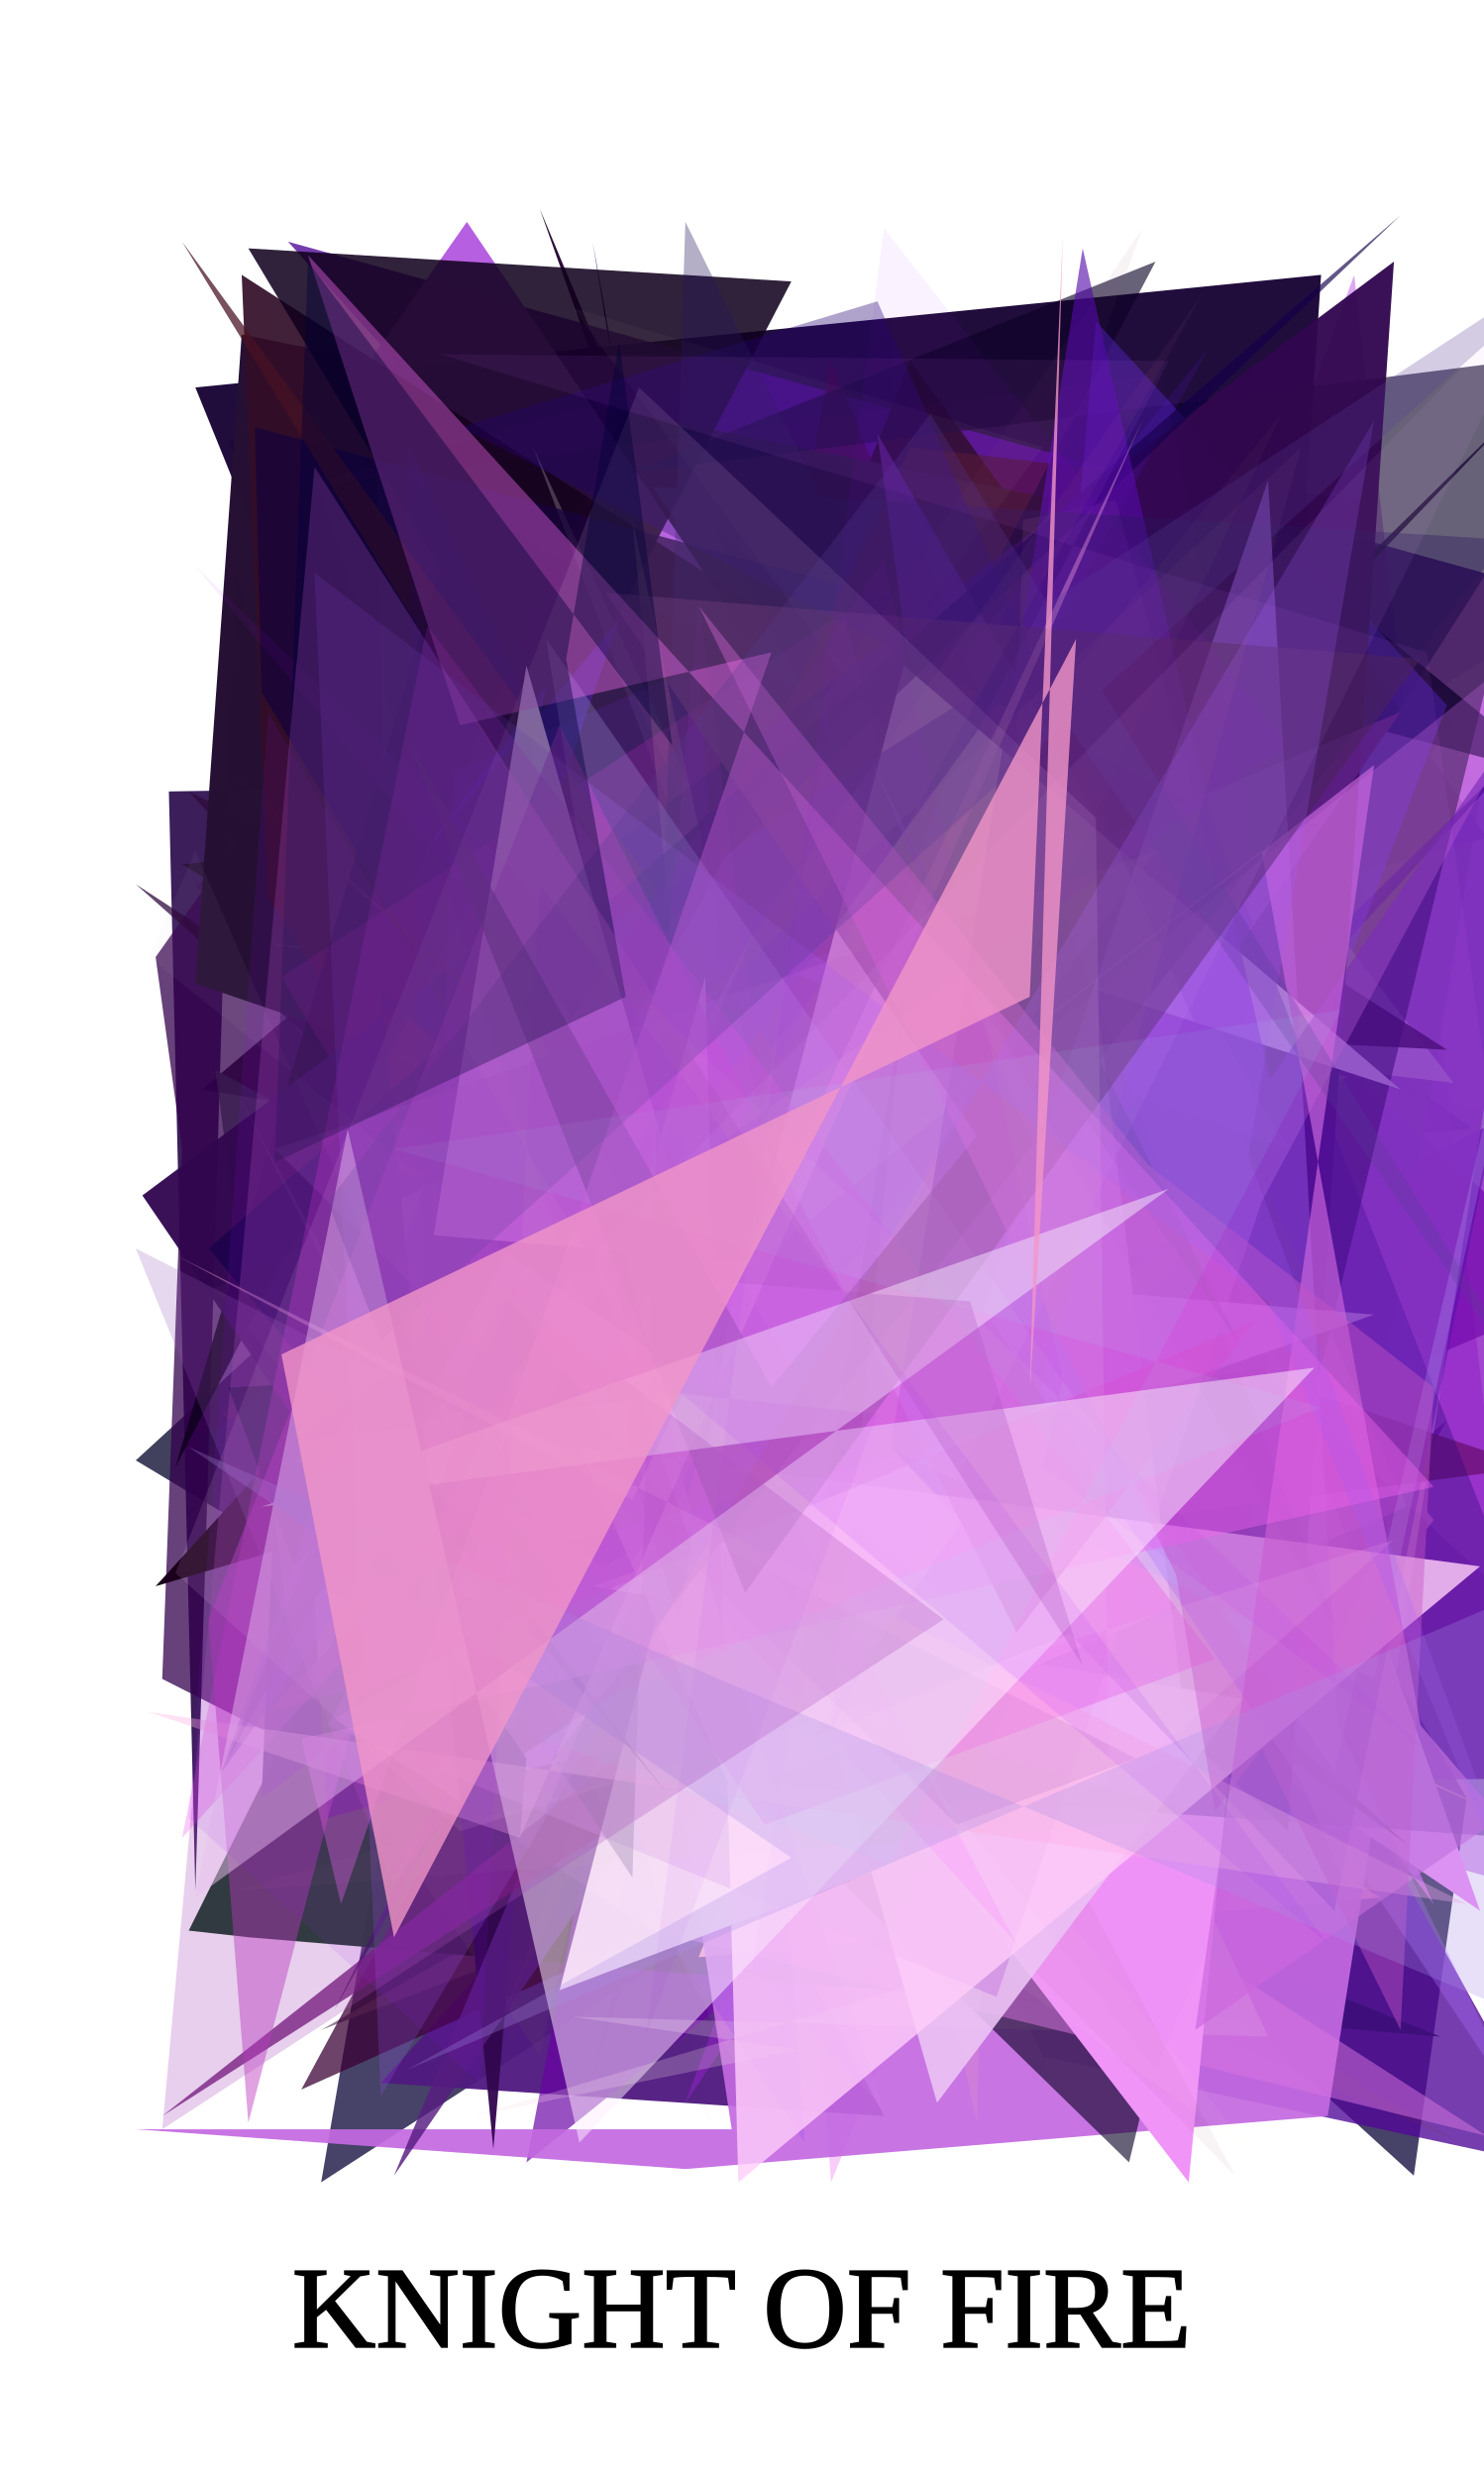
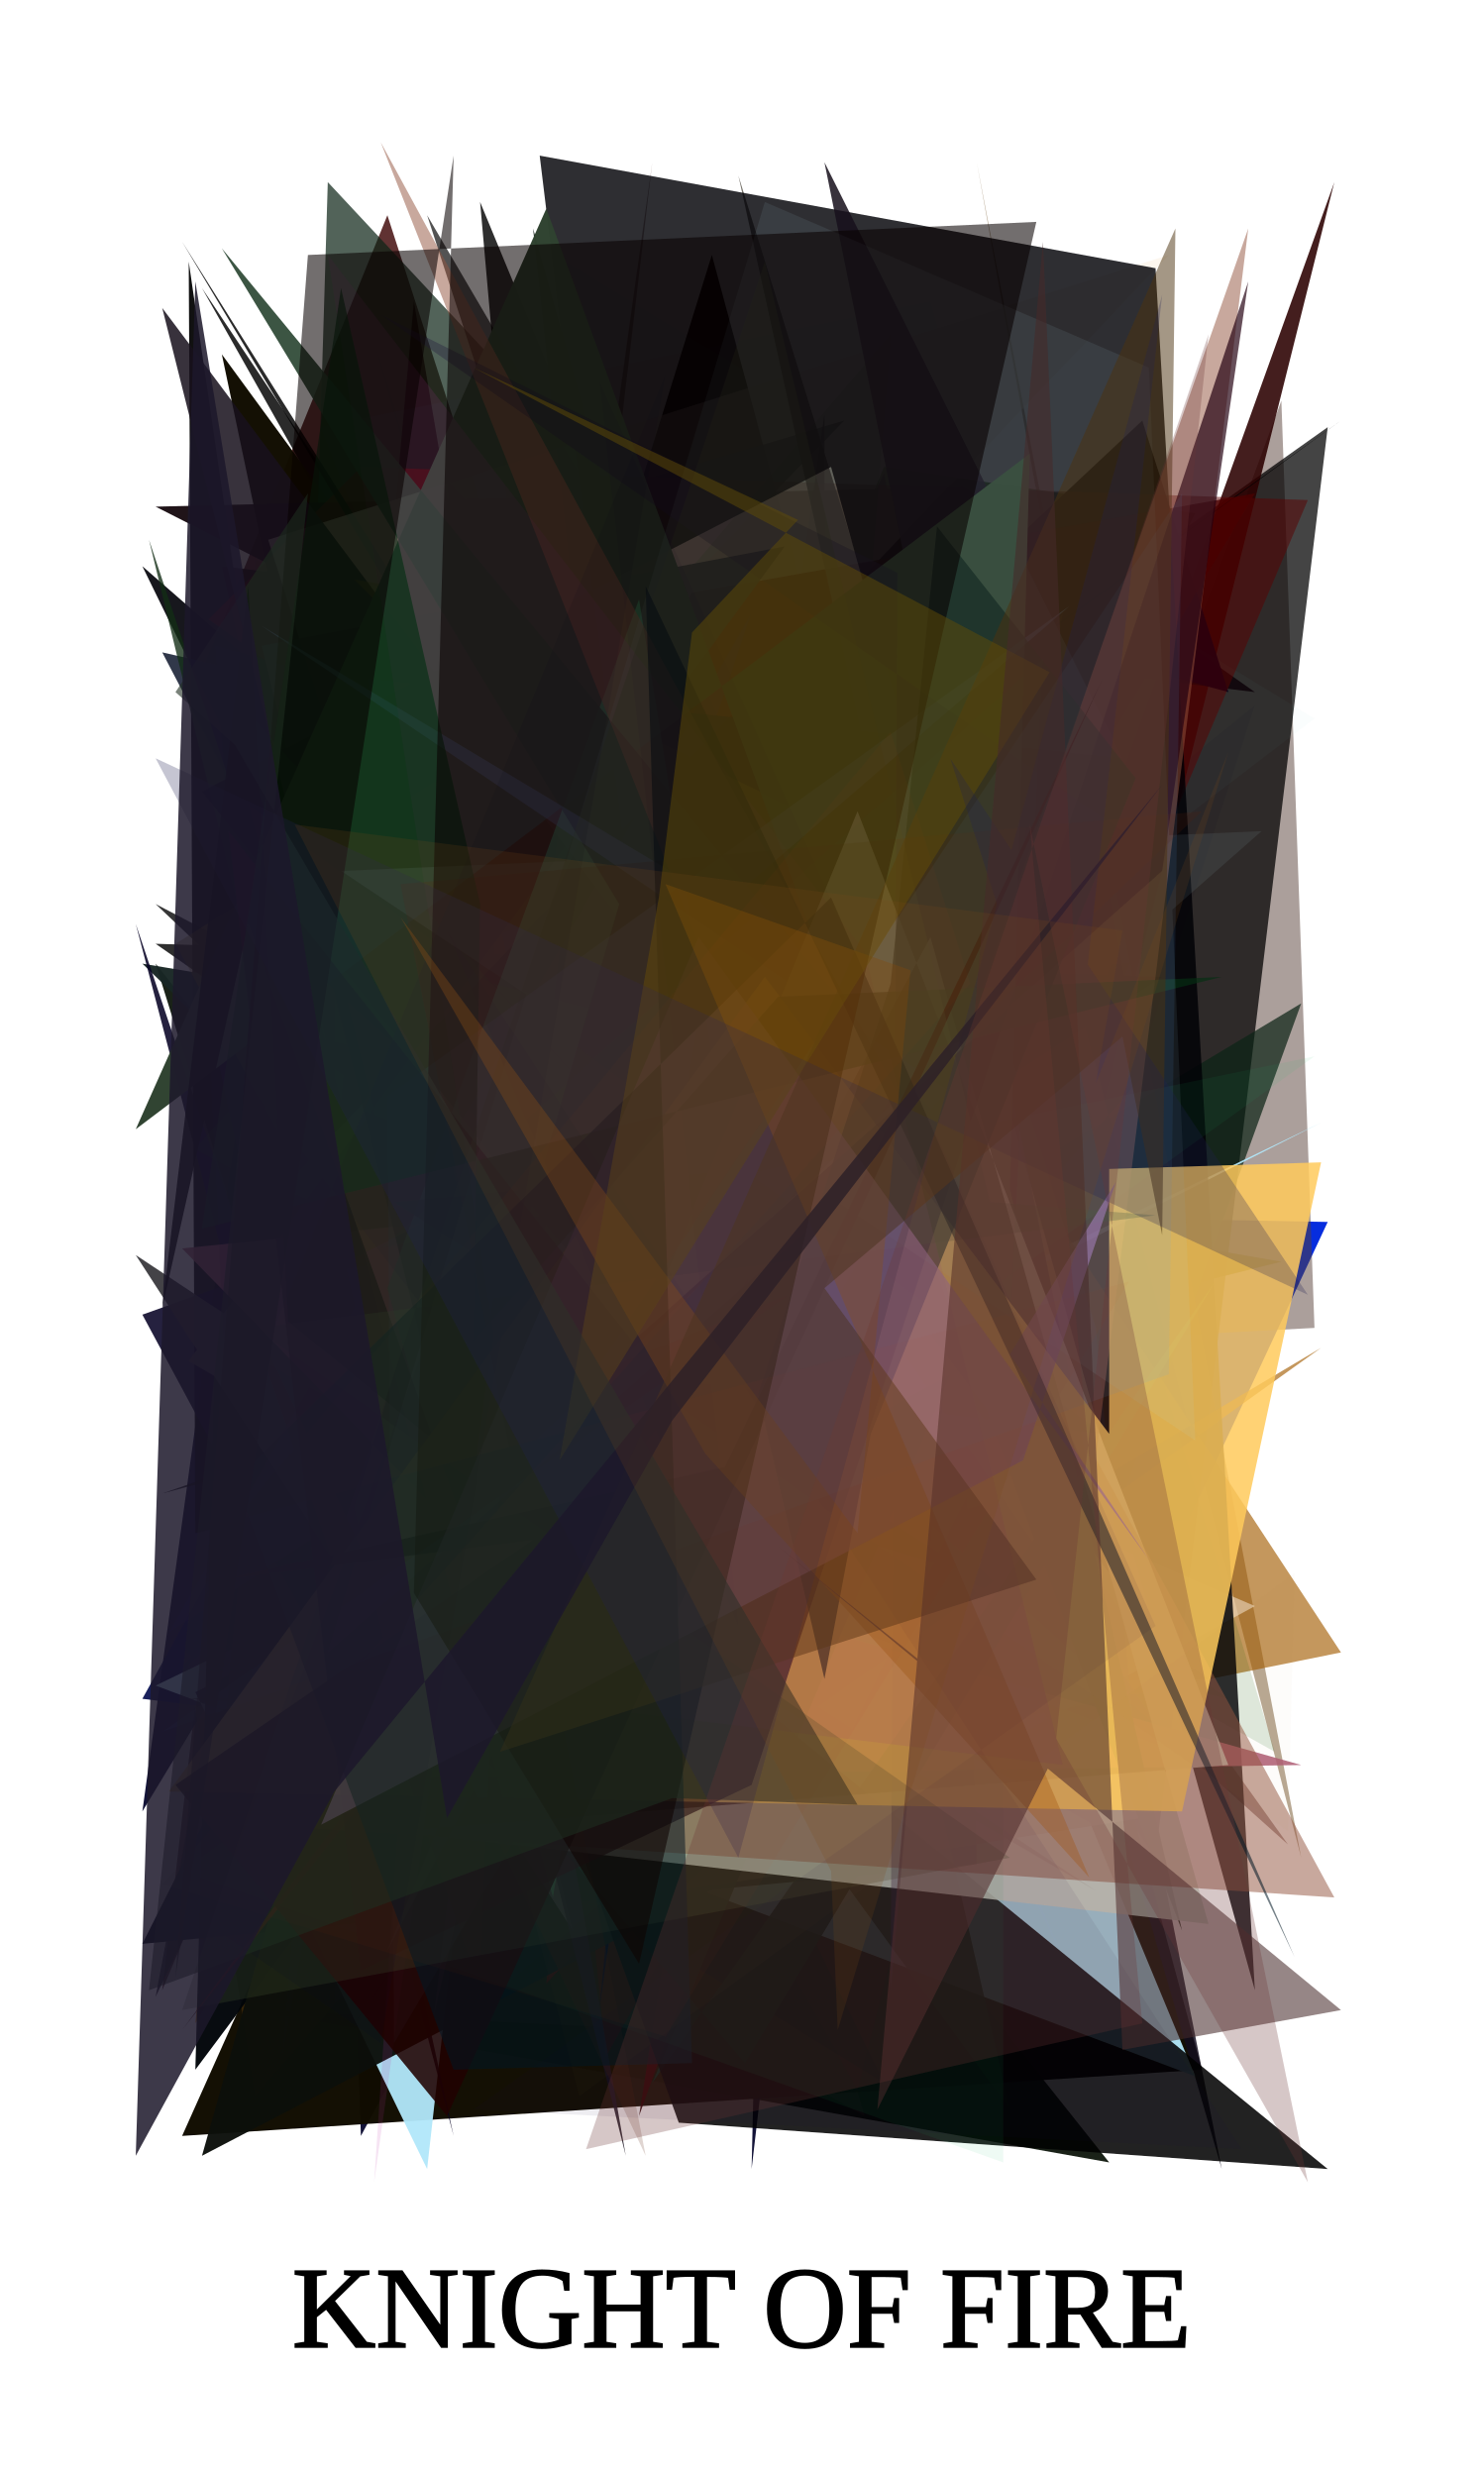
<svg xmlns="http://www.w3.org/2000/svg" width="896" height="1496" viewBox="0 -1400 896 1496" style="font-size:70;font-family:Poor Richard, Times New Roman;stroke:black;stroke-width:1;fill:none">
  <defs>
</defs>
-   <path d="M538,-1206 L554,-474 L186,-866 L326,-362 L346,-474 L194,-738 Z" stroke-width="0" fill="#bca80f" fill-opacity="0.788" />
-   <path d="M730,-358 L590,-766 L374,-1042 L394,-274 L654,-422 L518,-466 Z" stroke-width="0" fill="#d4af10" fill-opacity="0.161" />
-   <path d="M382,-1178 L194,-82 L682,-398 L454,-450 L854,-86 L886,-314 Z" stroke-width="0" fill="#080034" fill-opacity="0.741" />
-   <path d="M266,-1086 L654,-338 L434,-746 L674,-678 L866,-250 L310,-994 Z" stroke-width="0" fill="#cc64e7" fill-opacity="0.82" />
-   <path d="M406,-914 L494,-1034 L342,-818 L778,-994 L414,-1026 L278,-670 Z" stroke-width="0" fill="#05bd59" fill-opacity="0.286" />
-   <path d="M490,-882 L310,-850 L226,-434 L430,-738 L626,-426 L326,-1274 Z" stroke-width="0" fill="#20002c" fill-opacity="0.945" />
-   <path d="M446,-302 L634,-342 L194,-174 L794,-518 L334,-738 L486,-478 Z" stroke-width="0" fill="#886d88" fill-opacity="0.89" />
-   <path d="M666,-734 L322,-606 L138,-1134 L566,-1118 L122,-742 L386,-698 Z" stroke-width="0" fill="#170312" fill-opacity="0.875" />
-   <path d="M118,-866 L326,-570 L242,-962 L674,-390 L462,-1154 L722,-1082 Z" stroke-width="0" fill="#d544bb" fill-opacity="0.357" />
-   <path d="M362,-502 L662,-722 L890,-514 L158,-970 L838,-134 L174,-1142 Z" stroke-width="0" fill="#bc719d" fill-opacity="0.008" />
-   <path d="M666,-702 L498,-230 L526,-318 L358,-1254 L386,-1082 L890,-718 Z" stroke-width="0" fill="#080057" fill-opacity="0.969" />
-   <path d="M322,-374 L82,-518 L666,-1054 L358,-146 L466,-578 L742,-370 Z" stroke-width="0" fill="#020026" fill-opacity="0.745" />
-   <path d="M870,-934 L358,-498 L162,-982 L142,-1054 L118,-258 L102,-922 Z" stroke-width="0" fill="#220044" fill-opacity="0.882" />
-   <path d="M450,-802 L502,-82 L838,-906 L190,-554 L562,-382 L586,-890 Z" stroke-width="0" fill="#ec73ee" fill-opacity="0.353" />
-   <path d="M310,-226 L166,-630 L606,-722 L754,-490 L110,-878 L554,-922 Z" stroke-width="0" fill="#1d0d1c" fill-opacity="0.502" />
-   <path d="M114,-922 L534,-714 L882,-970 L322,-170 L678,-630 L682,-302 Z" stroke-width="0" fill="#320e41" fill-opacity="0.91" />
-   <path d="M230,-142 L846,-826 L654,-1138 L854,-710 L258,-650 L534,-122 Z" stroke-width="0" fill="#501980" fill-opacity="0.957" />
-   <path d="M326,-1150 L618,-198 L374,-246 L98,-386 L110,-706 L94,-822 Z" stroke-width="0" fill="#34004d" fill-opacity="0.745" />
-   <path d="M930,-258 L654,-334 L198,-486 L882,-822 L414,-130 L818,-1234 Z" stroke-width="0" fill="#aa22e1" fill-opacity="0.392" />
-   <path d="M334,-634 L518,-682 L322,-474 L746,-454 L798,-1234 L118,-1166 Z" stroke-width="0" fill="#1c0838" fill-opacity="0.976" />
-   <path d="M310,-166 L250,-334 L758,-354 L630,-930 L146,-654 L442,-1074 Z" stroke-width="0" fill="#ec6401" fill-opacity="0.016" />
-   <path d="M738,-694 L242,-822 L282,-982 L362,-390 L894,-918 L822,-490 Z" stroke-width="0" fill="#069a05" fill-opacity="0.988" />
-   <path d="M170,-450 L870,-170 L150,-230 L114,-234 L518,-1046 L362,-446 Z" stroke-width="0" fill="#022f0f" fill-opacity="0.98" />
-   <path d="M386,-678 L954,-1038 L174,-1254 L498,-894 L946,-90 L630,-158 Z" stroke-width="0" fill="#500797" fill-opacity="0.78" />
-   <path d="M722,-706 L486,-474 L650,-206 L882,-106 L134,-546 L778,-1130 Z" stroke-width="0" fill="#773f3d" fill-opacity="0.11" />
-   <path d="M958,-750 L214,-374 L550,-658 L654,-1098 L294,-318 L930,-326 Z" stroke-width="0" fill="#7800b5" fill-opacity="0.733" />
-   <path d="M546,-298 L750,-454 L198,-302 L174,-694 L158,-314 L702,-718 Z" stroke-width="0" fill="#07013c" fill-opacity="0.937" />
-   <path d="M270,-494 L94,-442 L658,-1062 L534,-958 L694,-982 L550,-1182 Z" stroke-width="0" fill="#1b001b" fill-opacity="1.0" />
-   <path d="M754,-394 L182,-138 L370,-486 L502,-1182 L790,-470 L634,-530 Z" stroke-width="0" fill="#390034" fill-opacity="0.737" />
-   <path d="M498,-1034 L962,-622 L466,-410 L722,-282 L874,-542 L318,-94 Z" stroke-width="0" fill="#6902a4" fill-opacity="0.686" />
-   <path d="M598,-566 L730,-442 L82,-866 L434,-554 L230,-262 L638,-638 Z" stroke-width="0" fill="#280035" fill-opacity="0.722" />
-   <path d="M938,-290 L158,-634 L626,-710 L422,-218 L834,-254 L278,-594 Z" stroke-width="0" fill="#f798bf" fill-opacity="0.961" />
-   <path d="M354,-610 L230,-302 L326,-158 L474,-822 L910,-726 L626,-142 Z" stroke-width="0" fill="#775559" fill-opacity="0.122" />
-   <path d="M922,-1158 L174,-422 L130,-754 L758,-410 L666,-506 L162,-366 Z" stroke-width="0" fill="#381b50" fill-opacity="0.792" />
-   <path d="M898,-894 L778,-1070 L146,-1198 L118,-806 L270,-754 L382,-754 Z" stroke-width="0" fill="#261035" fill-opacity="0.996" />
-   <path d="M294,-326 L726,-610 L282,-1266 L226,-1186 L234,-842 L686,-414 Z" stroke-width="0" fill="#b45ae0" fill-opacity="0.965" />
-   <path d="M442,-114 L82,-114 L414,-90 L802,-122 L962,-1154 L414,-298 Z" stroke-width="0" fill="#c469e1" fill-opacity="0.922" />
-   <path d="M130,-622 L282,-434 L814,-750 L162,-830 L878,-746 L746,-918 Z" stroke-width="0" fill="#fac0f5" fill-opacity="0.808" />
-   <path d="M162,-858 L146,-1234 L874,-766 L310,-794 L326,-666 L506,-326 Z" stroke-width="0" fill="#320e28" fill-opacity="0.918" />
-   <path d="M722,-298 L706,-274 L298,-1166 L106,-514 L478,-1230 L150,-1250 Z" stroke-width="0" fill="#11001d" fill-opacity="0.867" />
-   <path d="M762,-594 L138,-562 L178,-454 L370,-666 L214,-342 L594,-978 Z" stroke-width="0" fill="#030020" fill-opacity="0.91" />
-   <path d="M718,-966 L158,-686 L334,-538 L618,-798 L322,-390 L122,-530 Z" stroke-width="0" fill="#0c337b" fill-opacity="0.063" />
-   <path d="M662,-234 L322,-1130 L766,-170 L346,-182 L482,-162 L286,-122 Z" stroke-width="0" fill="#f3dbe9" fill-opacity="0.239" />
-   <path d="M158,-982 L154,-1142 L942,-930 L678,-1146 L202,-186 L410,-558 Z" stroke-width="0" fill="#17033a" fill-opacity="0.757" />
-   <path d="M822,-1098 L550,-1130 L270,-546 L658,-610 L578,-990 L746,-758 Z" stroke-width="0" fill="#3e0b10" fill-opacity="0.573" />
-   <path d="M266,-422 L186,-578 L682,-94 L946,-1186 L378,-1114 L698,-1242 Z" stroke-width="0" fill="#0a0024" fill-opacity="0.616" />
-   <path d="M518,-318 L250,-462 L354,-742 L406,-446 L926,-954 L394,-374 Z" stroke-width="0" fill="#39037b" fill-opacity="0.702" />
-   <path d="M726,-658 L202,-362 L394,-234 L898,-110 L302,-494 L438,-310 Z" stroke-width="0" fill="#d977e1" fill-opacity="0.502" />
-   <path d="M894,-246 L266,-670 L718,-82 L766,-574 L606,-998 L822,-450 Z" stroke-width="0" fill="#f094f8" fill-opacity="1.0" />
-   <path d="M586,-602 L638,-1142 L590,-398 L662,-1206 L874,-974 L758,-670 Z" stroke-width="0" fill="#6327e0" fill-opacity="0.38" />
-   <path d="M418,-830 L246,-682 L170,-810 L510,-1030 L530,-950 L662,-1030 Z" stroke-width="0" fill="#b5139c" fill-opacity="0.263" />
-   <path d="M86,-678 L842,-1242 L778,-294 L230,-802 L298,-102 L318,-338 Z" stroke-width="0" fill="#31074f" fill-opacity="0.957" />
-   <path d="M634,-442 L850,-286 L138,-934 L734,-402 L110,-1254 L470,-666 Z" stroke-width="0" fill="#471223" fill-opacity="0.733" />
-   <path d="M778,-706 L530,-1138 L566,-874 L238,-86 L846,-970 L474,-814 Z" stroke-width="0" fill="#561d81" fill-opacity="0.824" />
-   <path d="M274,-934 L422,-998 L486,-106 L206,-530 L730,-1190 L250,-306 Z" stroke-width="0" fill="#671fff" fill-opacity="0.125" />
-   <path d="M246,-1134 L258,-546 L414,-462 L366,-202 L566,-526 L530,-514 Z" stroke-width="0" fill="#11009e" fill-opacity="0.118" />
-   <path d="M178,-518 L630,-1130 L346,-1214 L626,-834 L518,-402 L758,-98 Z" stroke-width="0" fill="#fbecbc" fill-opacity="0.039" />
-   <path d="M502,-458 L926,-514 L390,-694 L702,-598 L98,-122 L654,-478 Z" stroke-width="0" fill="#620867" fill-opacity="0.769" />
-   <path d="M662,-802 L718,-342 L338,-198 L546,-998 L846,-742 L430,-878 Z" stroke-width="0" fill="#f6dcf5" fill-opacity="0.922" />
-   <path d="M618,-1086 L674,-1098 L734,-870 L434,-526 L382,-1086 L590,-118 Z" stroke-width="0" fill="#fbbca5" fill-opacity="0.129" />
-   <path d="M294,-794 L622,-1002 L134,-330 L374,-1026 L254,-882 L330,-986 Z" stroke-width="0" fill="#2f109f" fill-opacity="0.537" />
-   <path d="M438,-882 L846,-1270 L126,-646 L402,-318 L222,-554 L138,-338 Z" stroke-width="0" fill="#14004a" fill-opacity="0.663" />
-   <path d="M458,-322 L850,-490 L530,-1218 L278,-1142 L730,-910 L974,-286 Z" stroke-width="0" fill="#220072" fill-opacity="0.361" />
-   <path d="M430,-118 L102,-558 L490,-690 L602,-474 L654,-506 L150,-1254 Z" stroke-width="0" fill="#3329e6" fill-opacity="0.008" />
-   <path d="M690,-1262 L306,-186 L522,-650 L334,-506 L746,-86 L370,-790 Z" stroke-width="0" fill="#884a66" fill-opacity="0.059" />
-   <path d="M318,-998 L566,-130 L750,-374 L358,-442 L830,-606 L262,-654 Z" stroke-width="0" fill="#ecc3f5" fill-opacity="0.902" />
-   <path d="M806,-246 L966,-1034 L490,-350 L826,-486 L654,-1250 L538,-526 Z" stroke-width="0" fill="#540aa9" fill-opacity="0.624" />
-   <path d="M454,-834 L198,-358 L602,-194 L762,-674 L954,-1034 L322,-530 Z" stroke-width="0" fill="#ba5fd6" fill-opacity="0.341" />
-   <path d="M350,-526 L894,-454 L446,-82 L426,-810 L378,-638 L490,-210 Z" stroke-width="0" fill="#ffcdfa" fill-opacity="0.804" />
-   <path d="M90,-822 L118,-886 L338,-382 L142,-742 L470,-102 L622,-394 Z" stroke-width="0" fill="#ead6e3" fill-opacity="0.051" />
-   <path d="M394,-1106 L910,-1074 L334,-338 L382,-266 L414,-1266 L750,-586 Z" stroke-width="0" fill="#26155b" fill-opacity="0.345" />
-   <path d="M734,-302 L210,-450 L774,-1150 L522,-606 L482,-358 L142,-258 Z" stroke-width="0" fill="#c5bd79" fill-opacity="0.039" />
-   <path d="M926,-114 L526,-942 L814,-258 L766,-1110 L594,-610 L870,-198 Z" stroke-width="0" fill="#ac6ffc" fill-opacity="0.353" />
-   <path d="M238,-262 L698,-886 L166,-706 L578,-298 L686,-338 L82,-646 Z" stroke-width="0" fill="#9458b7" fill-opacity="0.231" />
-   <path d="M806,-330 L966,-1022 L830,-386 L494,-546 L370,-762 L330,-1014 Z" stroke-width="0" fill="#b7b5fc" fill-opacity="0.235" />
-   <path d="M762,-574 L946,-402 L862,-1006 L266,-1186 L706,-1182 L358,-510 Z" stroke-width="0" fill="#dd70ff" fill-opacity="0.075" />
-   <path d="M314,-798 L614,-226 L238,-646 L366,-394 L422,-1038 L454,-790 Z" stroke-width="0" fill="#ed0dfa" fill-opacity="0.078" />
-   <path d="M462,-298 L734,-398 L258,-1022 L110,-290 L422,-634 L206,-674 Z" stroke-width="0" fill="#f12fea" fill-opacity="0.251" />
-   <path d="M762,-886 L370,-582 L830,-938 L722,-174 L906,-302 L858,-358 Z" stroke-width="0" fill="#cb67de" fill-opacity="0.663" />
-   <path d="M614,-414 L338,-962 L126,-422 L150,-118 L218,-378 L758,-602 Z" stroke-width="0" fill="#ba2fbd" fill-opacity="0.447" />
-   <path d="M90,-366 L314,-290 L690,-1146 L382,-494 L106,-642 L886,-250 Z" stroke-width="0" fill="#ffb1e5" fill-opacity="0.376" />
-   <path d="M366,-1042 L590,-714 L466,-562 L246,-954 L450,-438 L858,-1002 Z" stroke-width="0" fill="#4b235d" fill-opacity="0.565" />
-   <path d="M866,-562 L666,-718 L734,-306 L866,-482 L422,-1034 L846,-174 Z" stroke-width="0" fill="#c755c5" fill-opacity="0.435" />
-   <path d="M206,-250 L466,-1006 L278,-962 L186,-1246 L866,-502 L182,-350 Z" stroke-width="0" fill="#f668f0" fill-opacity="0.4" />
-   <path d="M230,-134 L190,-1054 L766,-614 L962,-134 L754,-702 L830,-1146 Z" stroke-width="0" fill="#a15afa" fill-opacity="0.212" />
-   <path d="M534,-1062 L346,-786 L118,-1058 L862,-342 L630,-514 L642,-566 Z" stroke-width="0" fill="#ae09fc" fill-opacity="0.063" />
-   <path d="M786,-1130 L622,-538 L730,-570 L302,-458 L726,-1222 L426,-794 Z" stroke-width="0" fill="#b97391" fill-opacity="0.067" />
-   <path d="M702,-1174 L838,-478 L698,-150 L210,-778 L382,-1162 L182,-1106 Z" stroke-width="0" fill="#e306db" fill-opacity="0.016" />
-   <path d="M350,-106 L794,-574 L158,-490 L706,-682 L118,-254 L210,-718 Z" stroke-width="0" fill="#feeeff" fill-opacity="0.502" />
-   <path d="M290,-142 L326,-866 L802,-226 L398,-570 L162,-970 L114,-302 Z" stroke-width="0" fill="#9a12fb" fill-opacity="0.102" />
-   <path d="M278,-294 L106,-450 L386,-1166 L662,-906 L670,-318 L842,-470 Z" stroke-width="0" fill="#f5c4f0" fill-opacity="0.125" />
-   <path d="M562,-1150 L198,-674 L230,-590 L966,-1254 L606,-1018 L954,-518 Z" stroke-width="0" fill="#563a93" fill-opacity="0.259" />
-   <path d="M530,-1142 L810,-410 L430,-1082 L702,-866 L178,-1150 L410,-422 Z" stroke-width="0" fill="#611346" fill-opacity="0.016" />
-   <path d="M178,-530 L414,-558 L530,-546 L390,-170 L534,-1262 L778,-950 Z" stroke-width="0" fill="#9d08ec" fill-opacity="0.051" />
-   <path d="M166,-698 L378,-798 L342,-1002 L374,-1194 L406,-950 L186,-1242 Z" stroke-width="0" fill="#000038" fill-opacity="0.416" />
-   <path d="M538,-274 L326,-350 L374,-378 L798,-550 L238,-706 L810,-790 Z" stroke-width="0" fill="#97eeea" fill-opacity="0.082" />
-   <path d="M478,-278 L246,-150 L930,-442 L922,-182 L434,-386 L114,-526 Z" stroke-width="0" fill="#aa90e6" fill-opacity="0.275" />
-   <path d="M654,-394 L190,-1118 L98,-114 L570,-422 L282,-638 L586,-614 Z" stroke-width="0" fill="#ac4ebf" fill-opacity="0.271" />
-   <path d="M358,-642 L534,-126 L454,-210 L546,-798 L502,-354 L938,-1234 Z" stroke-width="0" fill="#dc9bf4" fill-opacity="0.078" />
-   <path d="M650,-1014 L238,-230 L170,-582 L622,-798 L642,-1258 L622,-558 Z" stroke-width="0" fill="#f296c8" fill-opacity="0.788" />
+   <path d="M606,-502 L758,-974 L322,-622 L258,-226 L362,-1078 L226,-174 Z" stroke-width="0" fill="#703e99" fill-opacity="0.118" />
+   <path d="M234,-918 L562,-658 L382,-874 L602,-670 L190,-926 L214,-702 Z" stroke-width="0" fill="#d12b89" fill-opacity="0.035" />
+   <path d="M342,-354 L478,-394 L490,-634 L722,-1090 L534,-1118 L222,-374 Z" stroke-width="0" fill="#1f5c0d" fill-opacity="0.722" />
+   <path d="M706,-1014 L402,-154 L542,-578 L626,-834 L534,-134 L342,-518 Z" stroke-width="0" fill="#34840c" fill-opacity="0.745" />
+   <path d="M510,-246 L122,-994 L234,-1270 L370,-850 L98,-198 L122,-406 Z" stroke-width="0" fill="#3a0000" fill-opacity="0.804" />
+   <path d="M618,-298 L402,-174 L154,-186 L670,-94 L94,-818 L230,-382 Z" stroke-width="0" fill="#151d13" fill-opacity="0.973" />
+   <path d="M718,-482 L802,-662 L134,-674 L666,-642 L590,-586 L634,-474 Z" stroke-width="0" fill="#0028dd" fill-opacity="0.976" />
+   <path d="M258,-934 L494,-162 L498,-830 L386,-190 L290,-1278 L642,-426 Z" stroke-width="0" fill="#000000" fill-opacity="0.816" />
+   <path d="M794,-598 L414,-578 L226,-1194 L522,-122 L414,-186 L774,-1158 Z" stroke-width="0" fill="#583f38" fill-opacity="0.498" />
+   <path d="M186,-1034 L86,-306 L474,-946 L454,-90 L522,-674 L218,-110 Z" stroke-width="0" fill="#000029" fill-opacity="0.922" />
+   <path d="M462,-950 L154,-1062 L162,-442 L122,-510 L742,-374 L270,-706 Z" stroke-width="0" fill="#0e620c" fill-opacity="0.078" />
+   <path d="M710,-290 L674,-334 L162,-270 L662,-994 L650,-454 L210,-1058 Z" stroke-width="0" fill="#7e2021" fill-opacity="0.051" />
+   <path d="M530,-706 L334,-390 L582,-986 L802,-1142 L698,-278 L314,-842 Z" stroke-width="0" fill="#000000" fill-opacity="0.733" />
+   <path d="M446,-510 L294,-566 L98,-498 L546,-618 L94,-854 L394,-570 Z" stroke-width="0" fill="#000000" fill-opacity="0.784" />
+   <path d="M206,-666 L182,-718 L146,-310 L350,-618 L474,-1178 L318,-1170 Z" stroke-width="0" fill="#4647ff" fill-opacity="0.008" />
+   <path d="M290,-346 L322,-482 L358,-798 L426,-346 L462,-906 L502,-162 Z" stroke-width="0" fill="#08e6ab" fill-opacity="0.012" />
+   <path d="M118,-474 L114,-1242 L198,-666 L334,-398 L358,-710 L774,-638 Z" stroke-width="0" fill="#000000" fill-opacity="0.933" />
+   <path d="M226,-1070 L466,-814 L682,-818 L466,-286 L646,-298 L122,-1226 Z" stroke-width="0" fill="#000000" fill-opacity="0.831" />
+   <path d="M694,-802 L190,-554 L226,-790 L370,-942 L534,-722 L382,-946 Z" stroke-width="0" fill="#77ae0e" fill-opacity="0.043" />
+   <path d="M134,-1186 L246,-654 L430,-1246 L726,-150 L110,-110 L418,-798 Z" stroke-width="0" fill="#110d00" fill-opacity="0.984" />
+   <path d="M206,-702 L86,-818 L302,-782 L426,-826 L598,-1090 L170,-506 Z" stroke-width="0" fill="#182725" fill-opacity="0.965" />
+   <path d="M806,-1290 L518,-138 L178,-742 L634,-898 L502,-866 L386,-122 Z" stroke-width="0" fill="#2c0000" fill-opacity="0.882" />
+   <path d="M98,-382 L786,-794 L634,-374 L170,-362 L198,-1290 L590,-870 Z" stroke-width="0" fill="#0c2416" fill-opacity="0.71" />
+   <path d="M202,-190 L674,-482 L254,-1102 L262,-658 L170,-154 L202,-546 Z" stroke-width="0" fill="#0279a6" fill-opacity="0.075" />
+   <path d="M290,-1098 L294,-1074 L498,-542 L262,-890 L606,-914 L506,-222 Z" stroke-width="0" fill="#234d10" fill-opacity="0.216" />
+   <path d="M638,-534 L318,-766 L106,-406 L534,-142 L86,-1058 L522,-678 Z" stroke-width="0" fill="#000007" fill-opacity="0.91" />
+   <path d="M114,-394 L154,-134 L690,-750 L590,-1302 L786,-278 L622,-910 Z" stroke-width="0" fill="#613d0e" fill-opacity="0.447" />
+   <path d="M758,-982 L134,-1058 L310,-254 L614,-830 L94,-1094 L582,-1106 Z" stroke-width="0" fill="#0e0006" fill-opacity="0.918" />
+   <path d="M270,-1110 L366,-158 L474,-350 L578,-786 L534,-1022 L582,-770 Z" stroke-width="0" fill="#2d0601" fill-opacity="0.816" />
+   <path d="M334,-1094 L510,-1146 L194,-822 L98,-1006 L554,-902 L226,-930 Z" stroke-width="0" fill="#020b20" fill-opacity="0.812" />
+   <path d="M202,-934 L202,-350 L326,-734 L514,-986 L426,-518 L466,-890 Z" stroke-width="0" fill="#080eec" fill-opacity="0.592" />
+   <path d="M470,-962 L230,-922 L94,-194 L534,-1114 L738,-90 L622,-490 Z" stroke-width="0" fill="#130c1d" fill-opacity="0.831" />
+   <path d="M182,-466 L394,-478 L306,-498 L298,-366 L370,-510 L250,-1218 Z" stroke-width="0" fill="#0b0300" fill-opacity="0.678" />
+   <path d="M286,-578 L138,-378 L230,-146 L230,-858 L322,-1254 L794,-966 Z" stroke-width="0" fill="#56c3bf" fill-opacity="0.035" />
+   <path d="M278,-710 L638,-398 L486,-718 L134,-582 L166,-242 L302,-466 Z" stroke-width="0" fill="#eaac46" fill-opacity="0.961" />
+   <path d="M642,-218 L274,-982 L390,-410 L310,-346 L86,-374 L358,-866 Z" stroke-width="0" fill="#000849" fill-opacity="0.902" />
+   <path d="M798,-722 L94,-382 L722,-146 L362,-1014 L258,-90 L118,-378 Z" stroke-width="0" fill="#b1e6f9" fill-opacity="0.953" />
+   <path d="M462,-642 L374,-1030 L458,-466 L554,-466 L570,-738 L258,-1270 Z" stroke-width="0" fill="#000000" fill-opacity="0.675" />
+   <path d="M742,-982 L446,-1062 L362,-186 L498,-1150 L498,-966 L690,-1146 Z" stroke-width="0" fill="#00001a" fill-opacity="0.953" />
+   <path d="M642,-1030 L118,-178 L162,-626 L238,-638 L690,-410 L526,-342 Z" stroke-width="0" fill="#eda72e" fill-opacity="0.937" />
+   <path d="M478,-362 L790,-1098 L218,-1118 L126,-1026 L382,-842 L330,-202 Z" stroke-width="0" fill="#5b0000" fill-opacity="0.494" />
+   <path d="M194,-1142 L530,-286 L158,-770 L266,-434 L666,-846 L562,-1218 Z" stroke-width="0" fill="#648cd5" fill-opacity="0.027" />
+   <path d="M286,-234 L86,-606 L422,-726 L126,-786 L274,-110 L82,-842 Z" stroke-width="0" fill="#050023" fill-opacity="0.871" />
+   <path d="M322,-1262 L358,-926 L166,-974 L538,-910 L278,-418 L362,-1118 Z" stroke-width="0" fill="#000f0b" fill-opacity="0.902" />
+   <path d="M86,-226 L410,-870 L146,-786 L130,-1010 L574,-886 L590,-274 Z" stroke-width="0" fill="#000c18" fill-opacity="1.0" />
+   <path d="M402,-1038 L610,-126 L234,-642 L90,-1074 L302,-198 L646,-494 Z" stroke-width="0" fill="#122d15" fill-opacity="0.788" />
+   <path d="M702,-810 L278,-534 L594,-338 L114,-374 L730,-386 L94,-830 Z" stroke-width="0" fill="#000000" fill-opacity="0.816" />
+   <path d="M110,-1254 L374,-834 L810,-1146 L186,-694 L522,-574 L534,-546 Z" stroke-width="0" fill="#000000" fill-opacity="0.835" />
+   <path d="M118,-150 L130,-594 L682,-286 L286,-1018 L646,-346 L474,-626 Z" stroke-width="0" fill="#000509" fill-opacity="0.965" />
+   <path d="M470,-534 L214,-178 L602,-742 L494,-810 L294,-1006 L262,-238 Z" stroke-width="0" fill="#04241f" fill-opacity="0.506" />
+   <path d="M366,-962 L390,-786 L450,-1010 L310,-570 L574,-334 L122,-98 Z" stroke-width="0" fill="#0c0f0b" fill-opacity="0.961" />
+   <path d="M810,-402 L434,-326 L798,-586 L670,-510 L346,-430 L634,-670 Z" stroke-width="0" fill="#a25b00" fill-opacity="0.635" />
+   <path d="M370,-414 L162,-1074 L706,-1246 L170,-682 L758,-430 L502,-290 Z" stroke-width="0" fill="#f9eedd" fill-opacity="0.502" />
+   <path d="M118,-706 L538,-1198 L466,-306 L574,-1038 L706,-554 L770,-342 Z" stroke-width="0" fill="#085801" fill-opacity="0.129" />
+   <path d="M418,-586 L218,-602 L418,-1042 L758,-1102 L502,-670 L110,-174 Z" stroke-width="0" fill="#4a0000" fill-opacity="0.804" />
+   <path d="M662,-258 L114,-578 L474,-1070 L158,-1010 L346,-234 L82,-642 Z" stroke-width="0" fill="#363439" fill-opacity="0.922" />
+   <path d="M610,-550 L514,-354 L410,-258 L690,-302 L662,-598 L446,-1294 Z" stroke-width="0" fill="#5b564e" fill-opacity="0.839" />
+   <path d="M778,-286 L406,-806 L262,-182 L394,-1302 L266,-386 L162,-838 Z" stroke-width="0" fill="#6e4944" fill-opacity="0.545" />
+   <path d="M326,-1306 L418,-550 L122,-922 L502,-1118 L758,-198 L698,-1238 Z" stroke-width="0" fill="#000006" fill-opacity="0.82" />
+   <path d="M102,-414 L334,-566 L514,-630 L710,-342 L278,-506 L454,-1030 Z" stroke-width="0" fill="#2d1467" fill-opacity="0.243" />
+   <path d="M786,-334 L274,-478 L110,-646 L266,-662 L214,-490 L250,-326 Z" stroke-width="0" fill="#ae5d74" fill-opacity="0.863" />
+   <path d="M678,-942 L222,-990 L378,-98 L98,-1214 L670,-450 L498,-1302 Z" stroke-width="0" fill="#18111c" fill-opacity="0.859" />
+   <path d="M286,-346 L450,-154 L734,-626 L394,-142 L574,-570 L246,-386 Z" stroke-width="0" fill="#062319" fill-opacity="0.89" />
+   <path d="M406,-1018 L214,-1050 L230,-1034 L614,-846 L210,-638 L106,-830 Z" stroke-width="0" fill="#7c6510" fill-opacity="0.337" />
+   <path d="M362,-734 L142,-978 L206,-734 L646,-570 L578,-734 L298,-806 Z" stroke-width="0" fill="#11b503" fill-opacity="0.082" />
+   <path d="M82,-718 L330,-1274 L666,-358 L714,-234 L610,-682 L622,-1126 Z" stroke-width="0" fill="#2f4230" fill-opacity="0.988" />
+   <path d="M482,-438 L386,-1038 L234,-622 L334,-254 L426,-810 L522,-710 Z" stroke-width="0" fill="#399862" fill-opacity="0.616" />
+   <path d="M802,-90 L410,-118 L150,-842 L98,-610 L150,-1046 L174,-602 Z" stroke-width="0" fill="#000000" fill-opacity="0.867" />
+   <path d="M586,-450 L282,-538 L374,-854 L134,-1250 L582,-706 L238,-674 Z" stroke-width="0" fill="#24402c" fill-opacity="0.89" />
+   <path d="M238,-294 L742,-334 L518,-910 L234,-222 L562,-834 L730,-238 Z" stroke-width="0" fill="#d4e0d4" fill-opacity="0.89" />
+   <path d="M646,-1034 L438,-854 L158,-1022 L578,-738 L238,-166 L234,-738 Z" stroke-width="0" fill="#628cc6" fill-opacity="0.298" />
+   <path d="M110,-270 L794,-762 L230,-646 L630,-1002 L606,-514 L606,-94 Z" stroke-width="0" fill="#13bd63" fill-opacity="0.071" />
+   <path d="M570,-738 L754,-1262 L634,-294 L230,-1314 L806,-254 L154,-298 Z" stroke-width="0" fill="#93553f" fill-opacity="0.51" />
+   <path d="M594,-830 L502,-678 L678,-898 L230,-1210 L542,-1054 L538,-198 Z" stroke-width="0" fill="#1f163b" fill-opacity="0.333" />
+   <path d="M714,-306 L798,-698 L670,-694 L670,-534 L462,-810 L102,-318 Z" stroke-width="0" fill="#feca5d" fill-opacity="0.855" />
+   <path d="M382,-590 L702,-874 L754,-1230 L454,-322 L218,-210 L138,-898 Z" stroke-width="0" fill="#240010" fill-opacity="0.69" />
+   <path d="M566,-1082 L686,-930 L526,-534 L498,-386 L458,-558 L538,-806 Z" stroke-width="0" fill="#071811" fill-opacity="0.678" />
+   <path d="M246,-382 L642,-334 L522,-826 L198,-1246 L298,-594 L226,-82 Z" stroke-width="0" fill="#bb30a4" fill-opacity="0.129" />
+   <path d="M666,-534 L382,-570 L778,-294 L782,-450 L350,-134 L150,-914 Z" stroke-width="0" fill="#ca9f48" fill-opacity="0.024" />
+   <path d="M286,-590 L470,-798 L738,-810 L122,-658 L206,-1226 L290,-854 Z" stroke-width="0" fill="#052f13" fill-opacity="0.651" />
+   <path d="M762,-898 L206,-874 L722,-530 L694,-1178 L462,-1278 L198,-402 Z" stroke-width="0" fill="#b7e0f2" fill-opacity="0.086" />
+   <path d="M726,-910 L242,-866 L390,-98 L146,-618 L290,-198 L302,-510 Z" stroke-width="0" fill="#5a1e06" fill-opacity="0.184" />
+   <path d="M270,-122 L106,-322 L322,-470 L134,-446 L438,-514 L666,-990 Z" stroke-width="0" fill="#200200" fill-opacity="0.875" />
+   <path d="M610,-278 L110,-186 L462,-1242 L598,-674 L698,-666 L154,-598 Z" stroke-width="0" fill="#445330" fill-opacity="0.271" />
+   <path d="M698,-418 L286,-126 L750,-102 L270,-838 L446,-418 L362,-1170 Z" stroke-width="0" fill="#170344" fill-opacity="0.071" />
+   <path d="M694,-458 L422,-834 L194,-298 L618,-518 L674,-686 L610,-582 Z" stroke-width="0" fill="#a877b0" fill-opacity="0.608" />
+   <path d="M526,-638 L358,-570 L714,-1102 L706,-570 L98,-354 L602,-706 Z" stroke-width="0" fill="#5ca8f8" fill-opacity="0.102" />
+   <path d="M390,-1046 L782,-218 L502,-858 L142,-506 L274,-150 L418,-154 Z" stroke-width="0" fill="#001724" fill-opacity="0.545" />
+   <path d="M126,-778 L138,-530 L402,-1174 L230,-166 L126,-238 L262,-602 Z" stroke-width="0" fill="#01092a" fill-opacity="0.098" />
+   <path d="M250,-438 L274,-1306 L106,-206 L186,-1246 L626,-1266 L386,-214 Z" stroke-width="0" fill="#070001" fill-opacity="0.569" />
+   <path d="M658,-266 L402,-866 L550,-814 L518,-474 L242,-846 L426,-522 Z" stroke-width="0" fill="#b66001" fill-opacity="0.349" />
+   <path d="M498,-622 L678,-774 L702,-654 L710,-1262 L302,-342 L626,-446 Z" stroke-width="0" fill="#4c330f" fill-opacity="0.506" />
+   <path d="M286,-1178 L482,-1086 L418,-1018 L398,-858 L338,-518 L634,-994 Z" stroke-width="0" fill="#604d06" fill-opacity="0.502" />
+   <path d="M402,-170 L682,-626 L142,-482 L538,-958 L586,-806 L98,-262 Z" stroke-width="0" fill="#b83f00" fill-opacity="0.039" />
+   <path d="M186,-1102 L90,-198 L406,-314 L518,-310 L142,-950 L106,-982 Z" stroke-width="0" fill="#1e2c1f" fill-opacity="0.592" />
+   <path d="M574,-942 L790,-618 L94,-942 L446,-278 L702,-1222 L646,-718 Z" stroke-width="0" fill="#1f2154" fill-opacity="0.259" />
+   <path d="M678,-162 L810,-186 L470,-466 L634,-334 L530,-126 L630,-1254 Z" stroke-width="0" fill="#452a2a" fill-opacity="0.565" />
+   <path d="M118,-1230 L270,-302 L406,-542 L702,-926 L202,-318 L82,-98 Z" stroke-width="0" fill="#1c182a" fill-opacity="0.855" />
+   <path d="M730,-1198 L354,-102 L690,-178 L622,-902 L790,-82 L638,-350 Z" stroke-width="0" fill="#6b3633" fill-opacity="0.275" />
+   <path d="M662,-746 L678,-838 L178,-902 L502,-270 L506,-174 L742,-946 Z" stroke-width="0" fill="#7b481a" fill-opacity="0.18" />
  <text x="448.0" y="0" font-size="70.0" fill="black" text-anchor="middle" transform="translate(0,17.5)">KNIGHT OF FIRE</text>
</svg>
